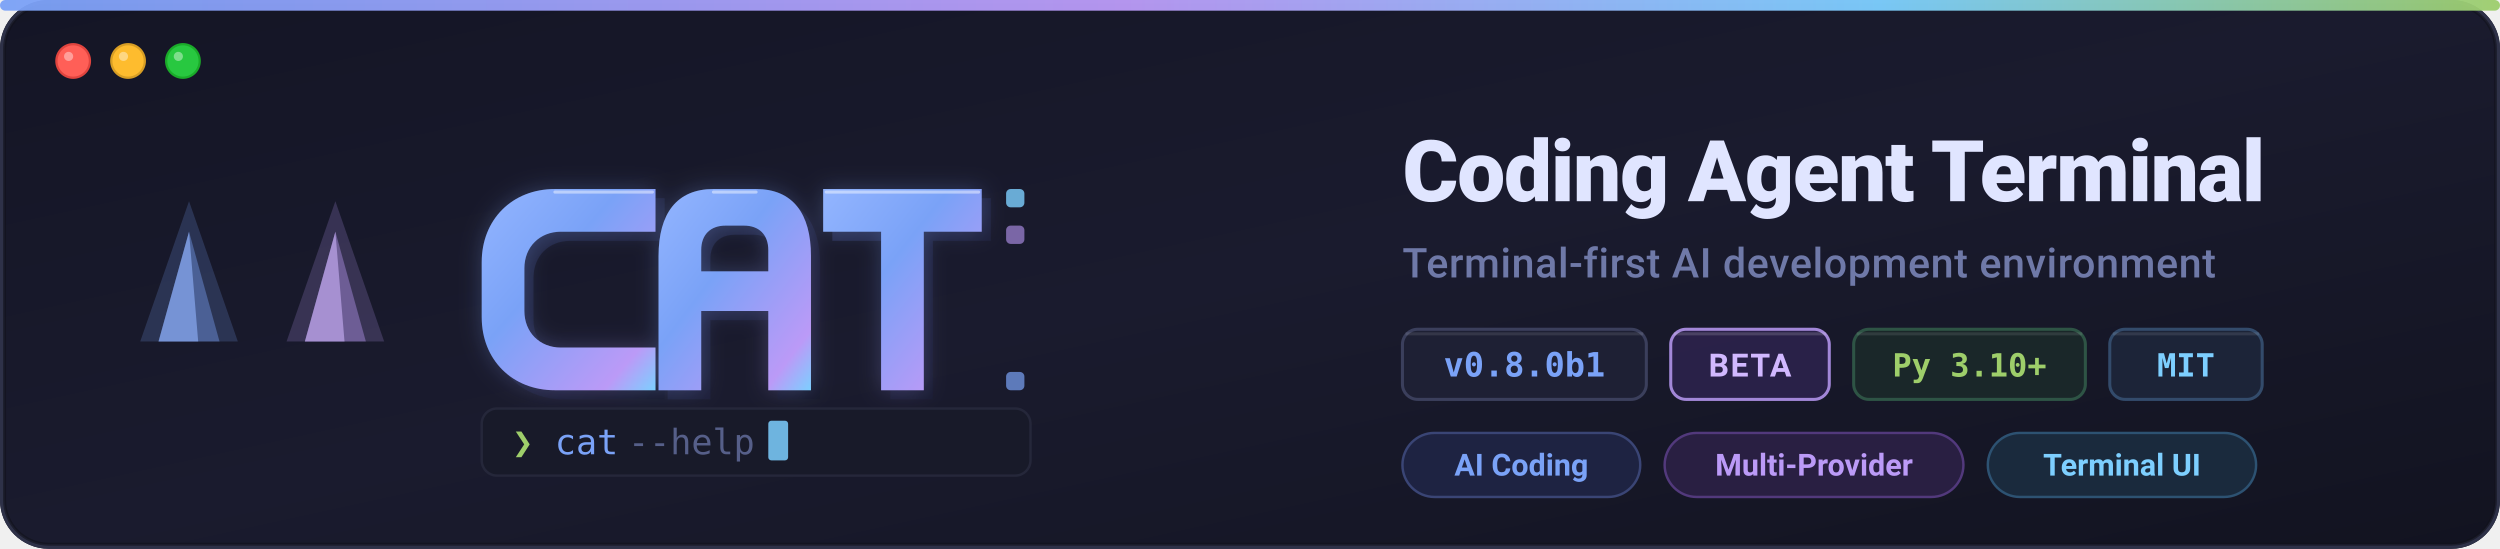
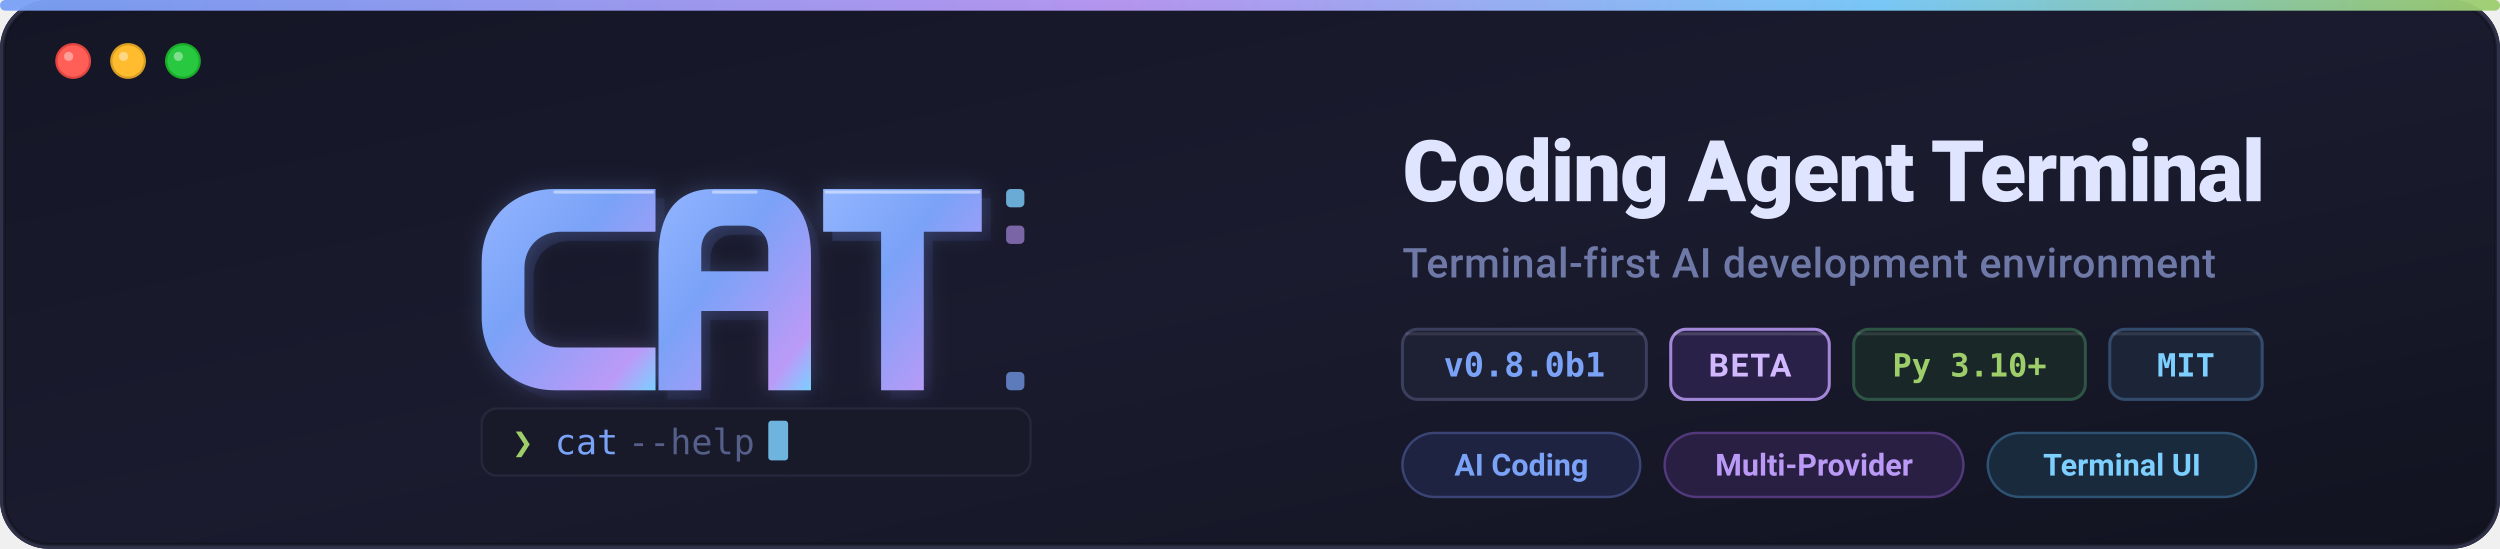
<svg xmlns="http://www.w3.org/2000/svg" width="820" height="180" viewBox="0 0 820 180">
  <defs>
    <linearGradient id="bg" x1="0%" y1="0%" x2="100%" y2="100%">
      <stop offset="0%" stop-color="#141525" />
      <stop offset="50%" stop-color="#1a1b2e" />
      <stop offset="100%" stop-color="#121320" />
    </linearGradient>
    <linearGradient id="accent" x1="0%" y1="0%" x2="100%" y2="0%">
      <stop offset="0%" stop-color="#7aa2f7" />
      <stop offset="45%" stop-color="#bb9af7" />
      <stop offset="75%" stop-color="#7dcfff" />
      <stop offset="100%" stop-color="#9ece6a" />
    </linearGradient>
    <linearGradient id="catGrad" x1="0%" y1="0%" x2="100%" y2="100%">
      <stop offset="0%" stop-color="#93b5ff" />
      <stop offset="40%" stop-color="#7aa2f7" />
      <stop offset="85%" stop-color="#bb9af7" />
      <stop offset="100%" stop-color="#7dcfff" />
    </linearGradient>
    <linearGradient id="catDepth" x1="0%" y1="0%" x2="100%" y2="100%">
      <stop offset="0%" stop-color="#2c3258" />
      <stop offset="100%" stop-color="#15172b" />
    </linearGradient>
    <filter id="glow" x="-20%" y="-20%" width="140%" height="140%">
      <feGaussianBlur stdDeviation="3.5" result="blur" />
      <feComposite in="SourceGraphic" in2="blur" operator="over" />
    </filter>
    <filter id="subtleGlow" x="-10%" y="-10%" width="120%" height="120%">
      <feGaussianBlur stdDeviation="1.5" result="blur" />
      <feComposite in="SourceGraphic" in2="blur" operator="over" />
    </filter>
  </defs>
  <rect width="820" height="180" rx="16" ry="16" fill="url(#bg)" />
  <rect x="0.75" y="0.75" width="818.5" height="178.5" rx="15.25" fill="none" stroke="#2e3148" stroke-width="1.5" />
  <rect x="1.5" y="1.5" width="817" height="177" rx="14.5" fill="none" stroke="#10111a" stroke-width="1" opacity="0.6" />
  <rect x="0" y="0" width="820" height="3.5" rx="1.75" fill="url(#accent)" opacity="0.95" />
  <g transform="translate(24, 20)">
    <circle cx="0" cy="0" r="5.5" fill="#ff5f57" />
    <circle cx="0" cy="0" r="5.5" fill="none" stroke="#e0443e" stroke-width="0.75" />
    <circle cx="-1.5" cy="-1.5" r="1.5" fill="#ffffff" opacity="0.4" />
    <circle cx="18" cy="0" r="5.5" fill="#febc2e" />
    <circle cx="18" cy="0" r="5.5" fill="none" stroke="#d89e24" stroke-width="0.75" />
    <circle cx="16.5" cy="-1.5" r="1.5" fill="#ffffff" opacity="0.4" />
    <circle cx="36" cy="0" r="5.5" fill="#28c840" />
    <circle cx="36" cy="0" r="5.5" fill="none" stroke="#1aab29" stroke-width="0.75" />
    <circle cx="34.5" cy="-1.5" r="1.5" fill="#ffffff" opacity="0.4" />
-   </g>
-   <g transform="translate(42, 54)">
-     <polygon points="4,58 20,12 36,58" fill="#7aa2f7" opacity="0.2" />
-     <polygon points="10,58 20,22 30,58" fill="#7aa2f7" opacity="0.4" />
-     <polygon points="10,58 20,22 23,58" fill="#93b5ff" opacity="0.6" />
-     <polygon points="52,58 68,12 84,58" fill="#bb9af7" opacity="0.2" />
-     <polygon points="58,58 68,22 78,58" fill="#bb9af7" opacity="0.4" />
-     <polygon points="58,58 68,22 71,58" fill="#cbb2f9" opacity="0.6" />
  </g>
  <g id="cat-vector-logo">
    <g fill="url(#catDepth)" opacity="0.85" transform="translate(3, 3)">
      <path d="M 215,62 H 182 C 168,62 158,72 158,86 V 104 C 158,118 168,128 182,128 H 215 V 114 H 184 C 177,114 172,109 172,102 V 88 C 172,81 177,76 184,76 H 215 Z" />
      <path d="M 248,62 H 234 C 222,62 216,70 216,84 V 128 H 230 V 102 H 252 V 128 H 266 V 84 C 266,70 260,62 248,62 Z M 252,89 H 230 V 82 C 230,77 233,74 238,74 H 244 C 249,74 252,77 252,82 Z" />
      <path d="M 270,62 H 322 V 76 H 303 V 128 H 289 V 76 H 270 Z" />
    </g>
    <g fill="url(#catGrad)" opacity="0.25" filter="url(#glow)">
      <path d="M 215,62 H 182 C 168,62 158,72 158,86 V 104 C 158,118 168,128 182,128 H 215 V 114 H 184 C 177,114 172,109 172,102 V 88 C 172,81 177,76 184,76 H 215 Z" />
      <path d="M 248,62 H 234 C 222,62 216,70 216,84 V 128 H 230 V 102 H 252 V 128 H 266 V 84 C 266,70 260,62 248,62 Z M 252,89 H 230 V 82 C 230,77 233,74 238,74 H 244 C 249,74 252,77 252,82 Z" />
      <path d="M 270,62 H 322 V 76 H 303 V 128 H 289 V 76 H 270 Z" />
    </g>
    <g fill="url(#catGrad)">
      <path d="M 215,62 H 182 C 168,62 158,72 158,86 V 104 C 158,118 168,128 182,128 H 215 V 114 H 184 C 177,114 172,109 172,102 V 88 C 172,81 177,76 184,76 H 215 Z" />
      <path d="M 248,62 H 234 C 222,62 216,70 216,84 V 128 H 230 V 102 H 252 V 128 H 266 V 84 C 266,70 260,62 248,62 Z M 252,89 H 230 V 82 C 230,77 233,74 238,74 H 244 C 249,74 252,77 252,82 Z" />
      <path d="M 270,62 H 322 V 76 H 303 V 128 H 289 V 76 H 270 Z" />
    </g>
    <g stroke="#ffffff" stroke-width="1" stroke-linecap="round" opacity="0.45">
      <path d="M 182,63 H 214" fill="none" />
      <path d="M 234,63 H 248" fill="none" />
      <path d="M 271,63 H 321" fill="none" />
    </g>
    <rect x="330" y="62" width="6" height="6" rx="1.5" fill="#7dcfff" opacity="0.8" />
    <rect x="330" y="74" width="6" height="6" rx="1.5" fill="#bb9af7" opacity="0.6" />
    <rect x="330" y="122" width="6" height="6" rx="1.5" fill="#7aa2f7" opacity="0.7" />
  </g>
  <g transform="translate(158, 146)">
    <rect x="0" y="-12" width="180" height="22" rx="5" fill="#181a29" stroke="#25273a" stroke-width="0.8" />
    <text x="10" y="3" font-family="'Cascadia Code', 'Fira Code', 'Consolas', monospace" font-size="11.5" font-weight="700" fill="#9ece6a">❯</text>
    <text x="24" y="3" font-family="'Cascadia Code', 'Fira Code', 'Consolas', monospace" font-size="11.5" fill="#7aa2f7">cat</text>
    <text x="48" y="3" font-family="'Cascadia Code', 'Fira Code', 'Consolas', monospace" font-size="11.5" fill="#565f89">--help</text>
    <rect x="94" y="-8" width="6.5" height="13" rx="1" fill="#7dcfff" opacity="0.85" />
  </g>
  <text x="460" y="66" font-family="-apple-system, BlinkMacSystemFont, 'Segoe UI', Roboto, Helvetica, Arial, sans-serif" font-size="28" font-weight="800" fill="#e0e5ff" letter-spacing="-0.4">
    Coding Agent Terminal
  </text>
  <text x="460" y="91" font-family="-apple-system, BlinkMacSystemFont, 'Segoe UI', Roboto, Helvetica, Arial, sans-serif" font-size="13.5" font-weight="500" fill="#6f79a8" letter-spacing="0.2">
    Terminal-first AI development environment
  </text>
  <g transform="translate(460, 108)">
    <g transform="translate(0, 0)">
      <rect width="80" height="23" rx="5" fill="#1e2034" stroke="#3b3f5c" stroke-width="1" />
      <rect x="1" y="1" width="78" height="1" fill="#ffffff" opacity="0.1" />
      <text x="40" y="15.5" font-family="'Cascadia Code', 'Fira Code', 'Consolas', monospace" font-size="11" font-weight="600" fill="#7aa2f7" text-anchor="middle">v0.8.0b1</text>
    </g>
    <g transform="translate(88, 0)">
      <rect width="52" height="23" rx="5" fill="#2d224d" stroke="#bb9af7" stroke-width="1" opacity="0.85" />
      <rect x="1" y="1" width="50" height="1" fill="#ffffff" opacity="0.15" />
      <text x="26" y="15.5" font-family="-apple-system, BlinkMacSystemFont, 'Segoe UI', Roboto, sans-serif" font-size="10.5" font-weight="700" fill="#d1b8ff" text-anchor="middle" letter-spacing="0.5">BETA</text>
    </g>
    <g transform="translate(148, 0)">
      <rect width="76" height="23" rx="5" fill="#1a2729" stroke="#2e5445" stroke-width="1" />
      <rect x="1" y="1" width="74" height="1" fill="#ffffff" opacity="0.1" />
      <text x="38" y="15.5" font-family="'Cascadia Code', 'Fira Code', 'Consolas', monospace" font-size="10.5" font-weight="600" fill="#9ece6a" text-anchor="middle">Py 3.10+</text>
    </g>
    <g transform="translate(232, 0)">
      <rect width="50" height="23" rx="5" fill="#1c2438" stroke="#334b6b" stroke-width="1" />
      <rect x="1" y="1" width="48" height="1" fill="#ffffff" opacity="0.1" />
      <text x="25" y="15.5" font-family="'Cascadia Code', 'Fira Code', 'Consolas', monospace" font-size="10.5" font-weight="600" fill="#7dcfff" text-anchor="middle">MIT</text>
    </g>
  </g>
  <g transform="translate(460, 142)">
    <g transform="translate(0, 0)">
      <rect width="78" height="21" rx="10.5" fill="#1e2342" stroke="#3a4575" stroke-width="0.8" />
      <text x="39" y="14" font-family="-apple-system, BlinkMacSystemFont, 'Segoe UI', Roboto, sans-serif" font-size="10" font-weight="600" fill="#7aa2f7" text-anchor="middle">AI Coding</text>
    </g>
    <g transform="translate(86, 0)">
      <rect width="98" height="21" rx="10.5" fill="#291f42" stroke="#52397c" stroke-width="0.8" />
      <text x="49" y="14" font-family="-apple-system, BlinkMacSystemFont, 'Segoe UI', Roboto, sans-serif" font-size="10" font-weight="600" fill="#bb9af7" text-anchor="middle">Multi-Provider</text>
    </g>
    <g transform="translate(192, 0)">
      <rect width="88" height="21" rx="10.5" fill="#1a2a3d" stroke="#2d5272" stroke-width="0.8" />
      <text x="44" y="14" font-family="-apple-system, BlinkMacSystemFont, 'Segoe UI', Roboto, sans-serif" font-size="10" font-weight="600" fill="#7dcfff" text-anchor="middle">Terminal UI</text>
    </g>
  </g>
</svg>
